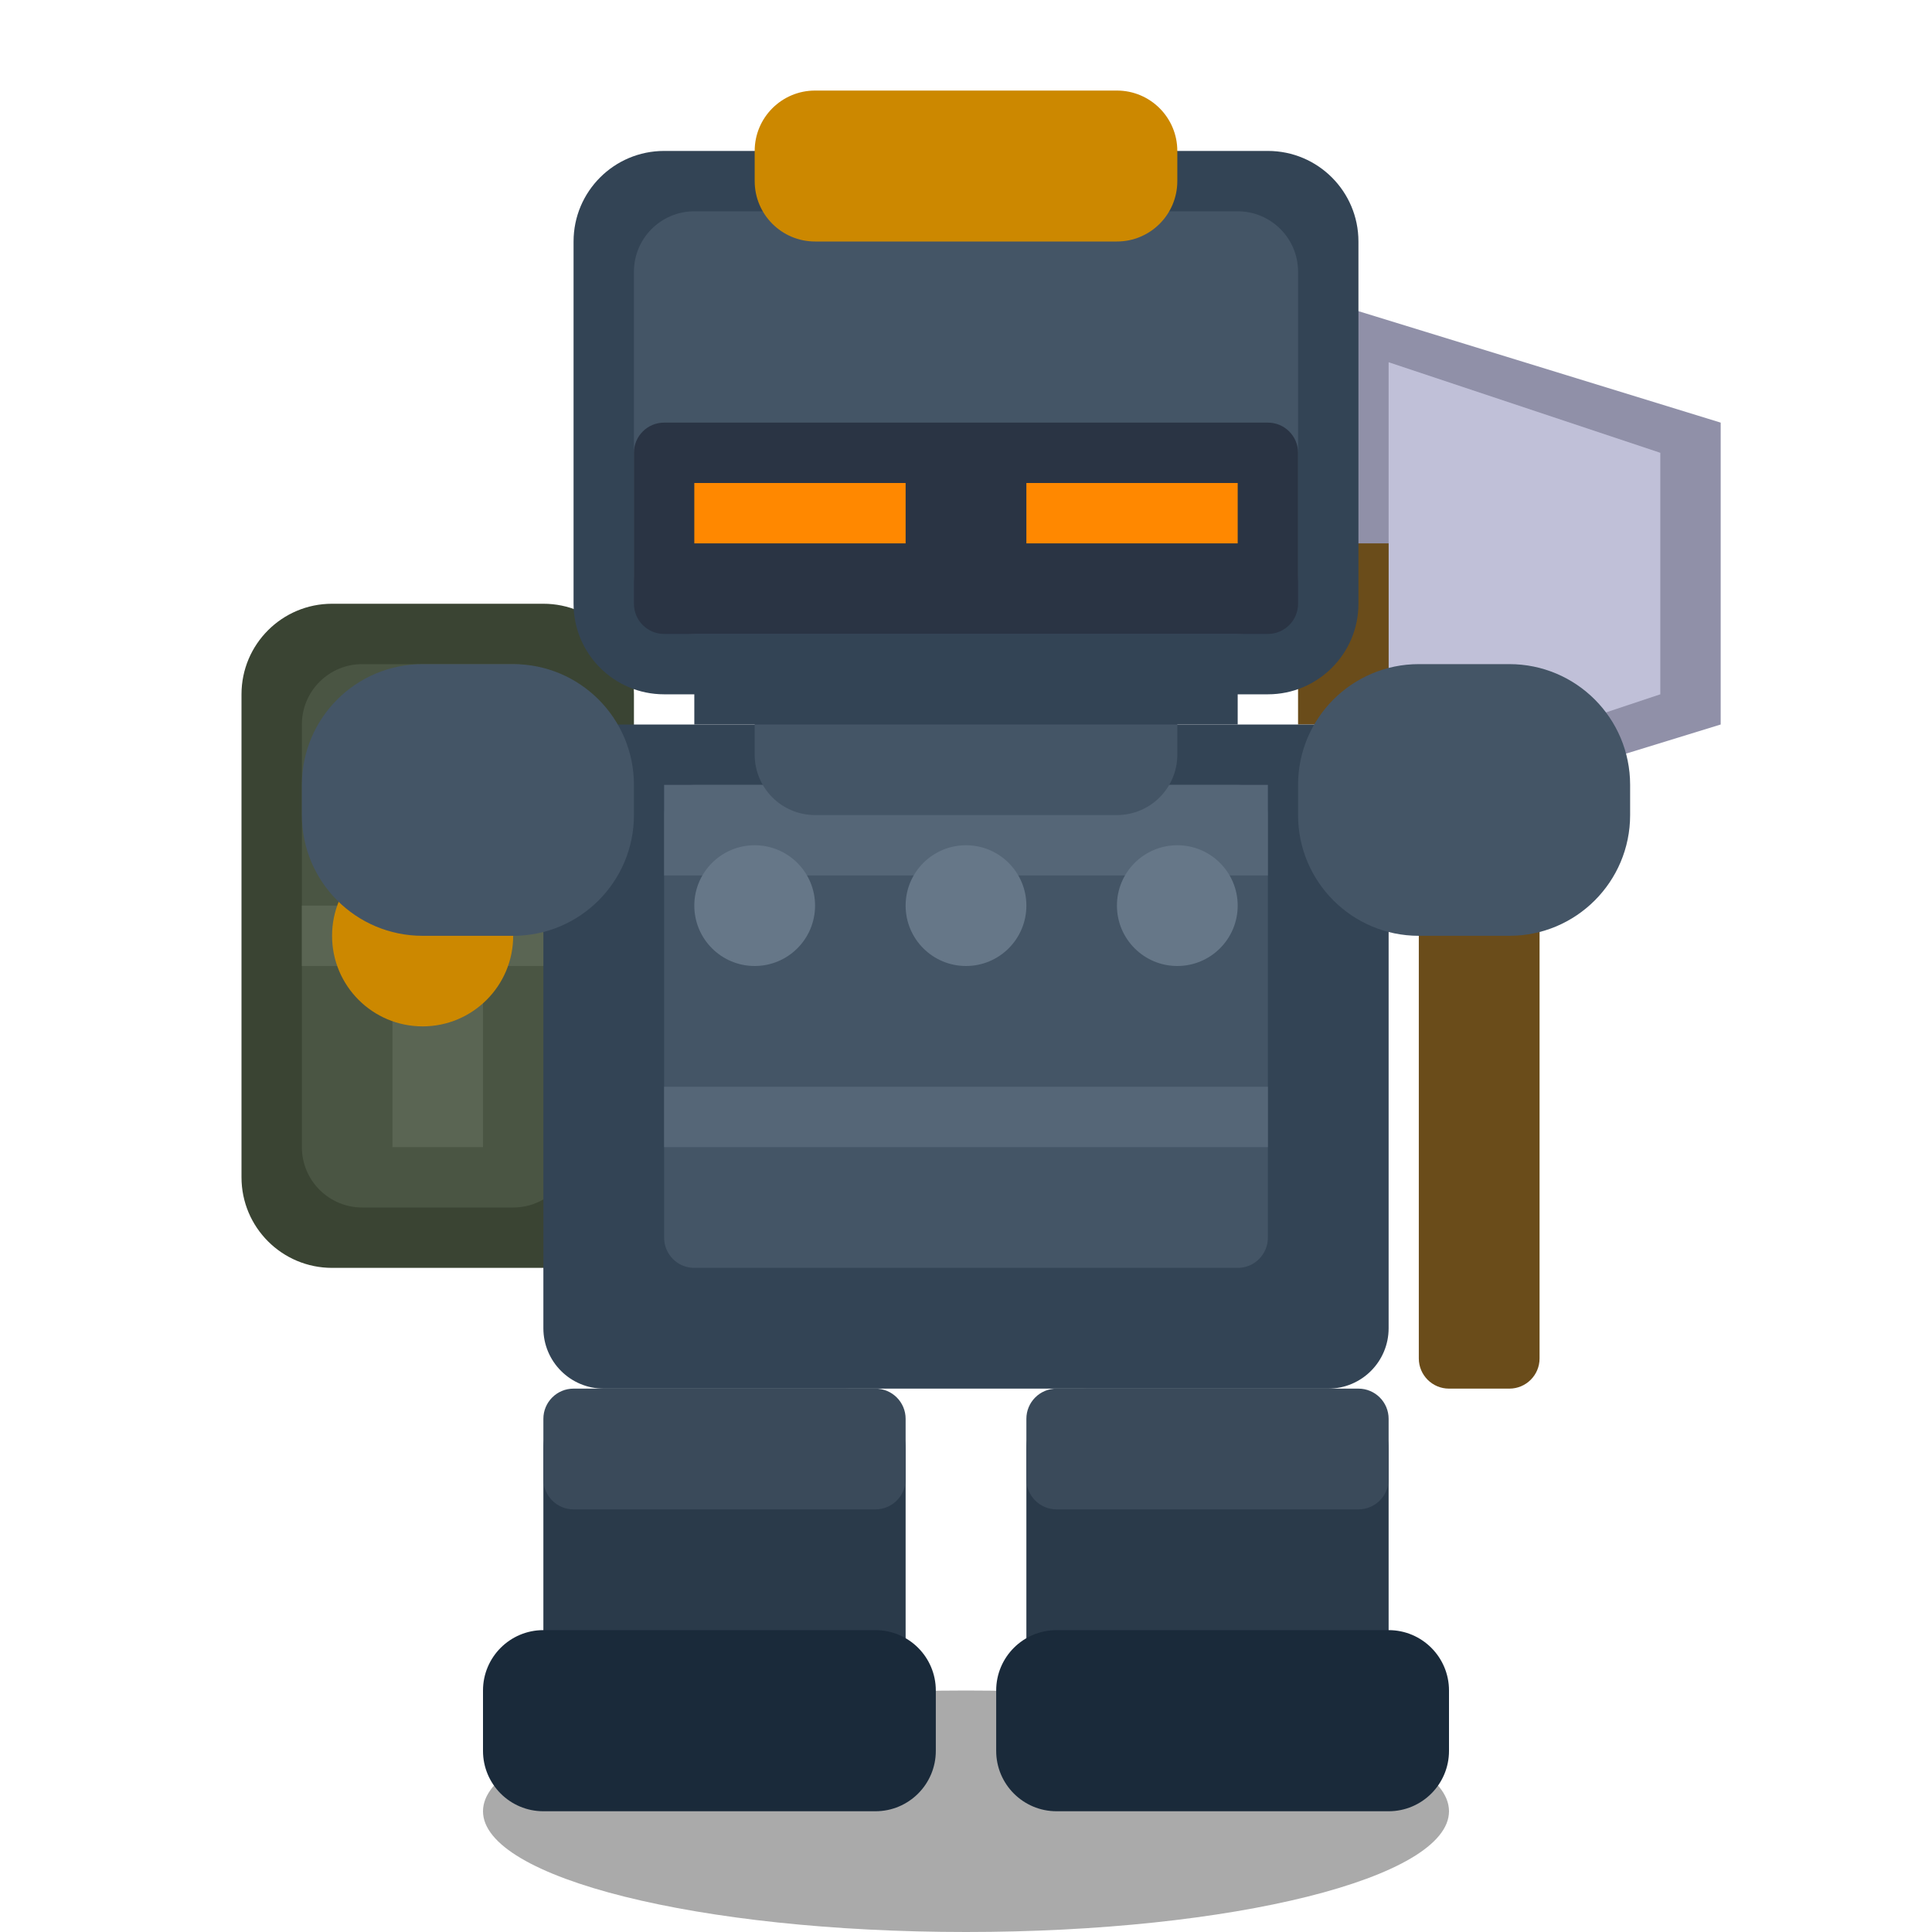
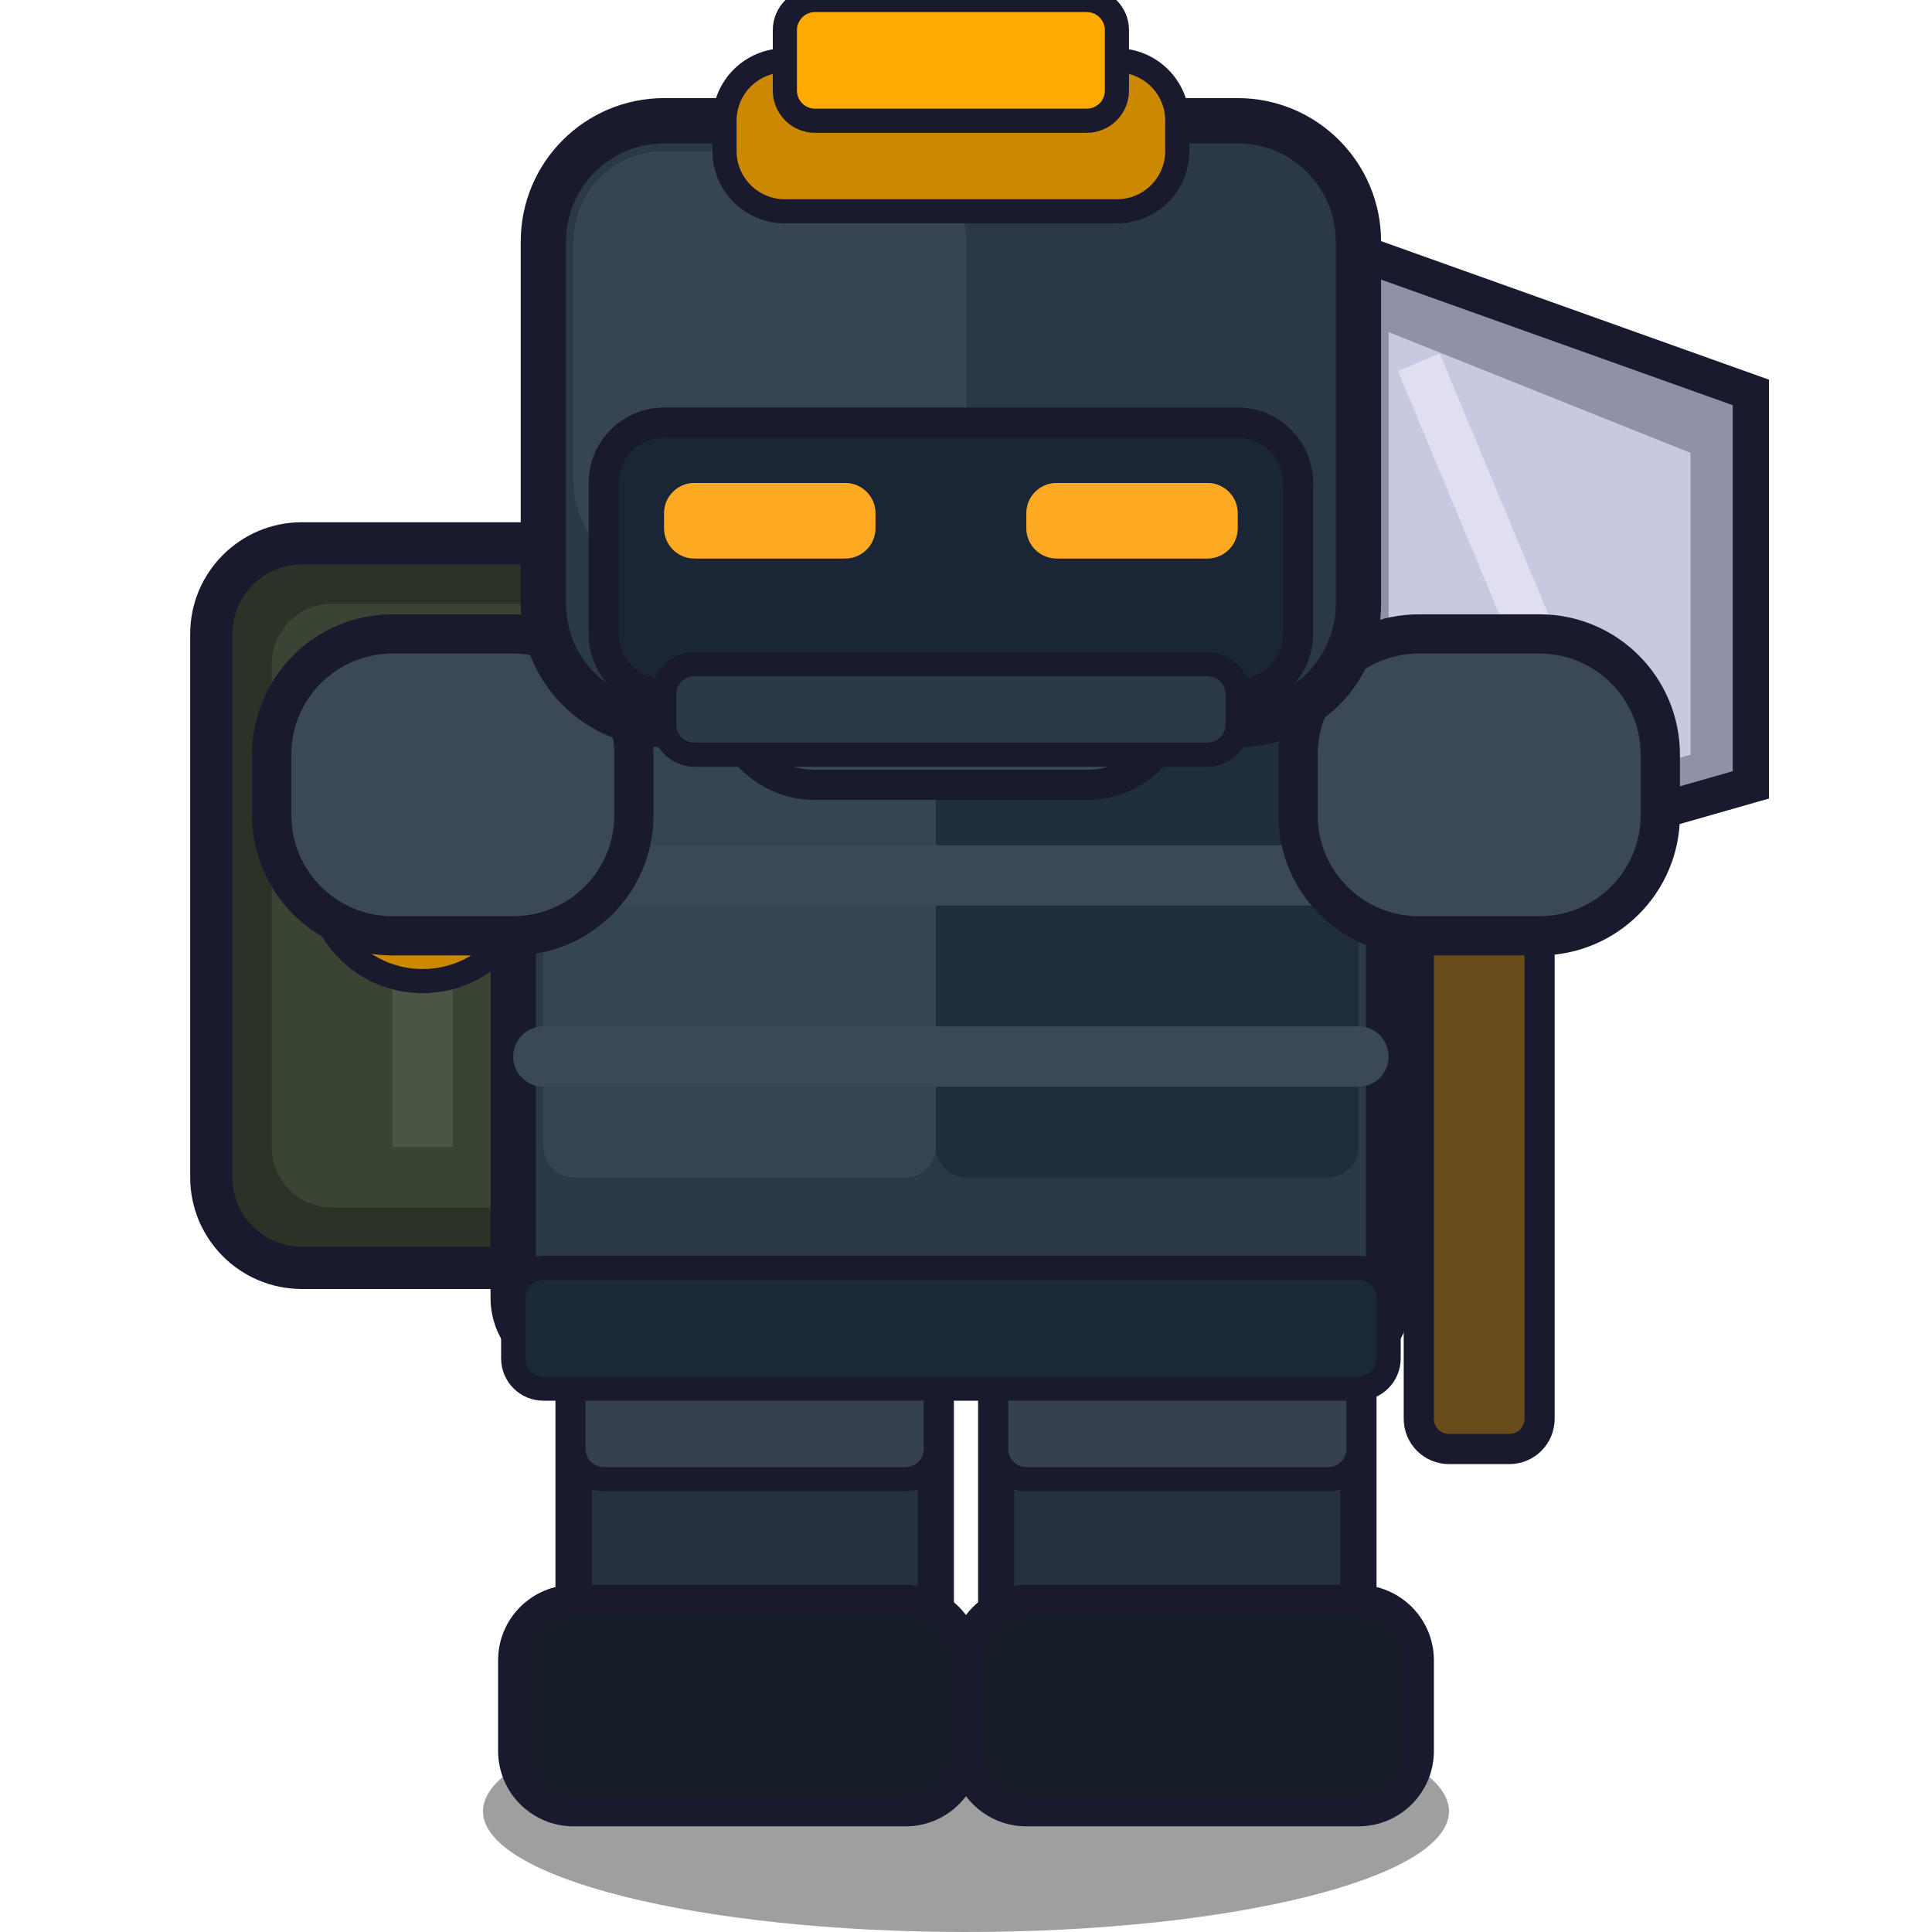
<svg xmlns="http://www.w3.org/2000/svg" width="64" height="64" viewBox="0 0 64 64">
-   <ellipse cx="32" cy="60" rx="16" ry="4" fill="#00000055" />
-   <rect x="47" y="14" width="4" height="32" fill="#6a4c1a" rx="1" />
-   <polygon points="44,10 57,14 57,24 44,28" fill="#9090a8" />
-   <polygon points="46,12 55,15 55,23 46,26" fill="#c0c0d8" />
-   <rect x="43" y="18" width="3" height="6" fill="#6a4c1a" />
-   <rect x="8" y="20" width="13" height="22" fill="#3a4433" rx="3" />
-   <rect x="10" y="22" width="9" height="18" fill="#4a5543" rx="2" />
-   <rect x="13" y="24" width="3" height="14" fill="#5a6553" />
-   <rect x="10" y="30" width="9" height="2" fill="#5a6553" />
-   <circle cx="14" cy="31" r="3" fill="#cc8800" />
-   <rect x="18" y="24" width="28" height="22" fill="#334455" rx="2" />
-   <rect x="22" y="26" width="20" height="16" fill="#445566" rx="1" />
-   <rect x="22" y="26" width="20" height="3" fill="#556677" />
-   <rect x="22" y="36" width="20" height="2" fill="#556677" />
-   <circle cx="25" cy="30" r="2" fill="#667788" />
-   <circle cx="32" cy="30" r="2" fill="#667788" />
-   <circle cx="39" cy="30" r="2" fill="#667788" />
-   <rect x="10" y="22" width="11" height="9" fill="#445566" rx="4" />
-   <rect x="43" y="22" width="11" height="9" fill="#445566" rx="4" />
-   <rect x="25" y="20" width="14" height="7" fill="#445566" rx="2" />
-   <rect x="19" y="5" width="26" height="18" fill="#334455" rx="3" />
-   <rect x="21" y="7" width="22" height="14" fill="#445566" rx="2" />
-   <rect x="25" y="3" width="14" height="5" fill="#cc8800" rx="2" />
-   <rect x="21" y="14" width="22" height="7" fill="#2a3444" rx="1" />
-   <rect x="23" y="16" width="7" height="2" fill="#ff8800" />
-   <rect x="34" y="16" width="7" height="2" fill="#ff8800" />
-   <rect x="23" y="21" width="18" height="3" fill="#334455" />
-   <rect x="18" y="46" width="12" height="13" fill="#2a3a4a" rx="2" />
-   <rect x="34" y="46" width="12" height="13" fill="#2a3a4a" rx="2" />
-   <rect x="18" y="46" width="12" height="4" fill="#3a4a5a" rx="1" />
-   <rect x="34" y="46" width="12" height="4" fill="#3a4a5a" rx="1" />
-   <rect x="16" y="54" width="15" height="6" fill="#1a2a3a" rx="2" />
-   <rect x="33" y="54" width="15" height="6" fill="#1a2a3a" rx="2" />
+   <ellipse cx="32" cy="60" rx="16" ry="4" fill="#00000060" />
+   <rect x="47" y="14" width="4" height="34" rx="1" fill="#6a4c1a" stroke="#1a1a2e" stroke-width="1" />
+   <polygon points="44,8 58,13 58,26 44,30" fill="#9090a8" stroke="#1a1a2e" stroke-width="1.2" />
+   <polygon points="46,11 56,15 56,25 46,28" fill="#c8c8e0" />
+   <line x1="47" y1="12" x2="52" y2="24" stroke="#e8e8f8" stroke-width="1.5" opacity="0.7" />
+   <rect x="7" y="18" width="14" height="24" rx="3" fill="#2a3325" stroke="#1a1a2e" stroke-width="1.4" />
+   <rect x="9" y="20" width="10" height="20" rx="2" fill="#3a4435" />
+   <line x1="14" y1="21" x2="14" y2="38" stroke="#4a5545" stroke-width="2" />
+   <line x1="10" y1="29" x2="18" y2="29" stroke="#4a5545" stroke-width="2" />
+   <circle cx="14" cy="29" r="3.5" fill="#cc8800" stroke="#1a1a2e" stroke-width="0.8" />
+   <rect x="19" y="44" width="12" height="14" rx="2" fill="#253040" stroke="#1a1a2e" stroke-width="1.2" />
+   <rect x="33" y="44" width="12" height="14" rx="2" fill="#253040" stroke="#1a1a2e" stroke-width="1.2" />
+   <rect x="19" y="44" width="12" height="5" rx="1" fill="#354050" stroke="#1a1a2e" stroke-width="0.8" />
+   <rect x="33" y="44" width="12" height="5" rx="1" fill="#354050" stroke="#1a1a2e" stroke-width="0.8" />
+   <rect x="17" y="53" width="15" height="7" rx="2" fill="#151e28" stroke="#1a1a2e" stroke-width="1" />
+   <rect x="32" y="53" width="15" height="7" rx="2" fill="#151e28" stroke="#1a1a2e" stroke-width="1" />
+   <rect x="17" y="23" width="29" height="22" rx="2" fill="#2a3848" stroke="#1a1a2e" stroke-width="1.5" />
+   <rect x="18" y="24" width="13" height="15" rx="1" fill="#3a4858" opacity="0.8" />
+   <rect x="31" y="24" width="14" height="15" rx="1" fill="#1a2838" opacity="0.7" />
+   <rect x="17" y="28" width="29" height="2" rx="1" fill="#3a4858" />
+   <rect x="17" y="34" width="29" height="2" rx="1" fill="#3a4858" />
+   <rect x="17" y="42" width="29" height="4" rx="1" fill="#1a2838" stroke="#1a1a2e" stroke-width="0.8" />
+   <rect x="9" y="21" width="12" height="10" rx="4" fill="#3a4858" stroke="#1a1a2e" stroke-width="1.3" />
+   <rect x="43" y="21" width="12" height="10" rx="4" fill="#3a4858" stroke="#1a1a2e" stroke-width="1.3" />
+   <rect x="24" y="19" width="15" height="7" rx="3" fill="#3a4858" stroke="#1a1a2e" stroke-width="1" />
+   <rect x="18" y="4" width="27" height="20" rx="4" fill="#2a3848" stroke="#1a1a2e" stroke-width="1.5" />
+   <rect x="19" y="5" width="13" height="14" rx="3" fill="#3a4858" opacity="0.7" />
+   <rect x="24" y="2" width="15" height="5" rx="2" fill="#cc8800" stroke="#1a1a2e" stroke-width="0.8" />
+   <rect x="26" y="0" width="11" height="4" rx="1" fill="#ffaa00" stroke="#1a1a2e" stroke-width="0.8" />
+   <rect x="20" y="14" width="23" height="9" rx="2" fill="#1a2535" stroke="#1a1a2e" stroke-width="1" />
+   <rect x="22" y="16" width="7" height="2.5" rx="1" fill="#ff8800" />
+   <rect x="34" y="16" width="7" height="2.5" rx="1" fill="#ff8800" />
+   <rect x="22" y="16" width="7" height="2.5" rx="1" fill="#ffcc44" opacity="0.5" />
+   <rect x="34" y="16" width="7" height="2.5" rx="1" fill="#ffcc44" opacity="0.5" />
+   <rect x="22" y="22" width="19" height="3" rx="1" fill="#2a3848" stroke="#1a1a2e" stroke-width="0.8" />
</svg>
